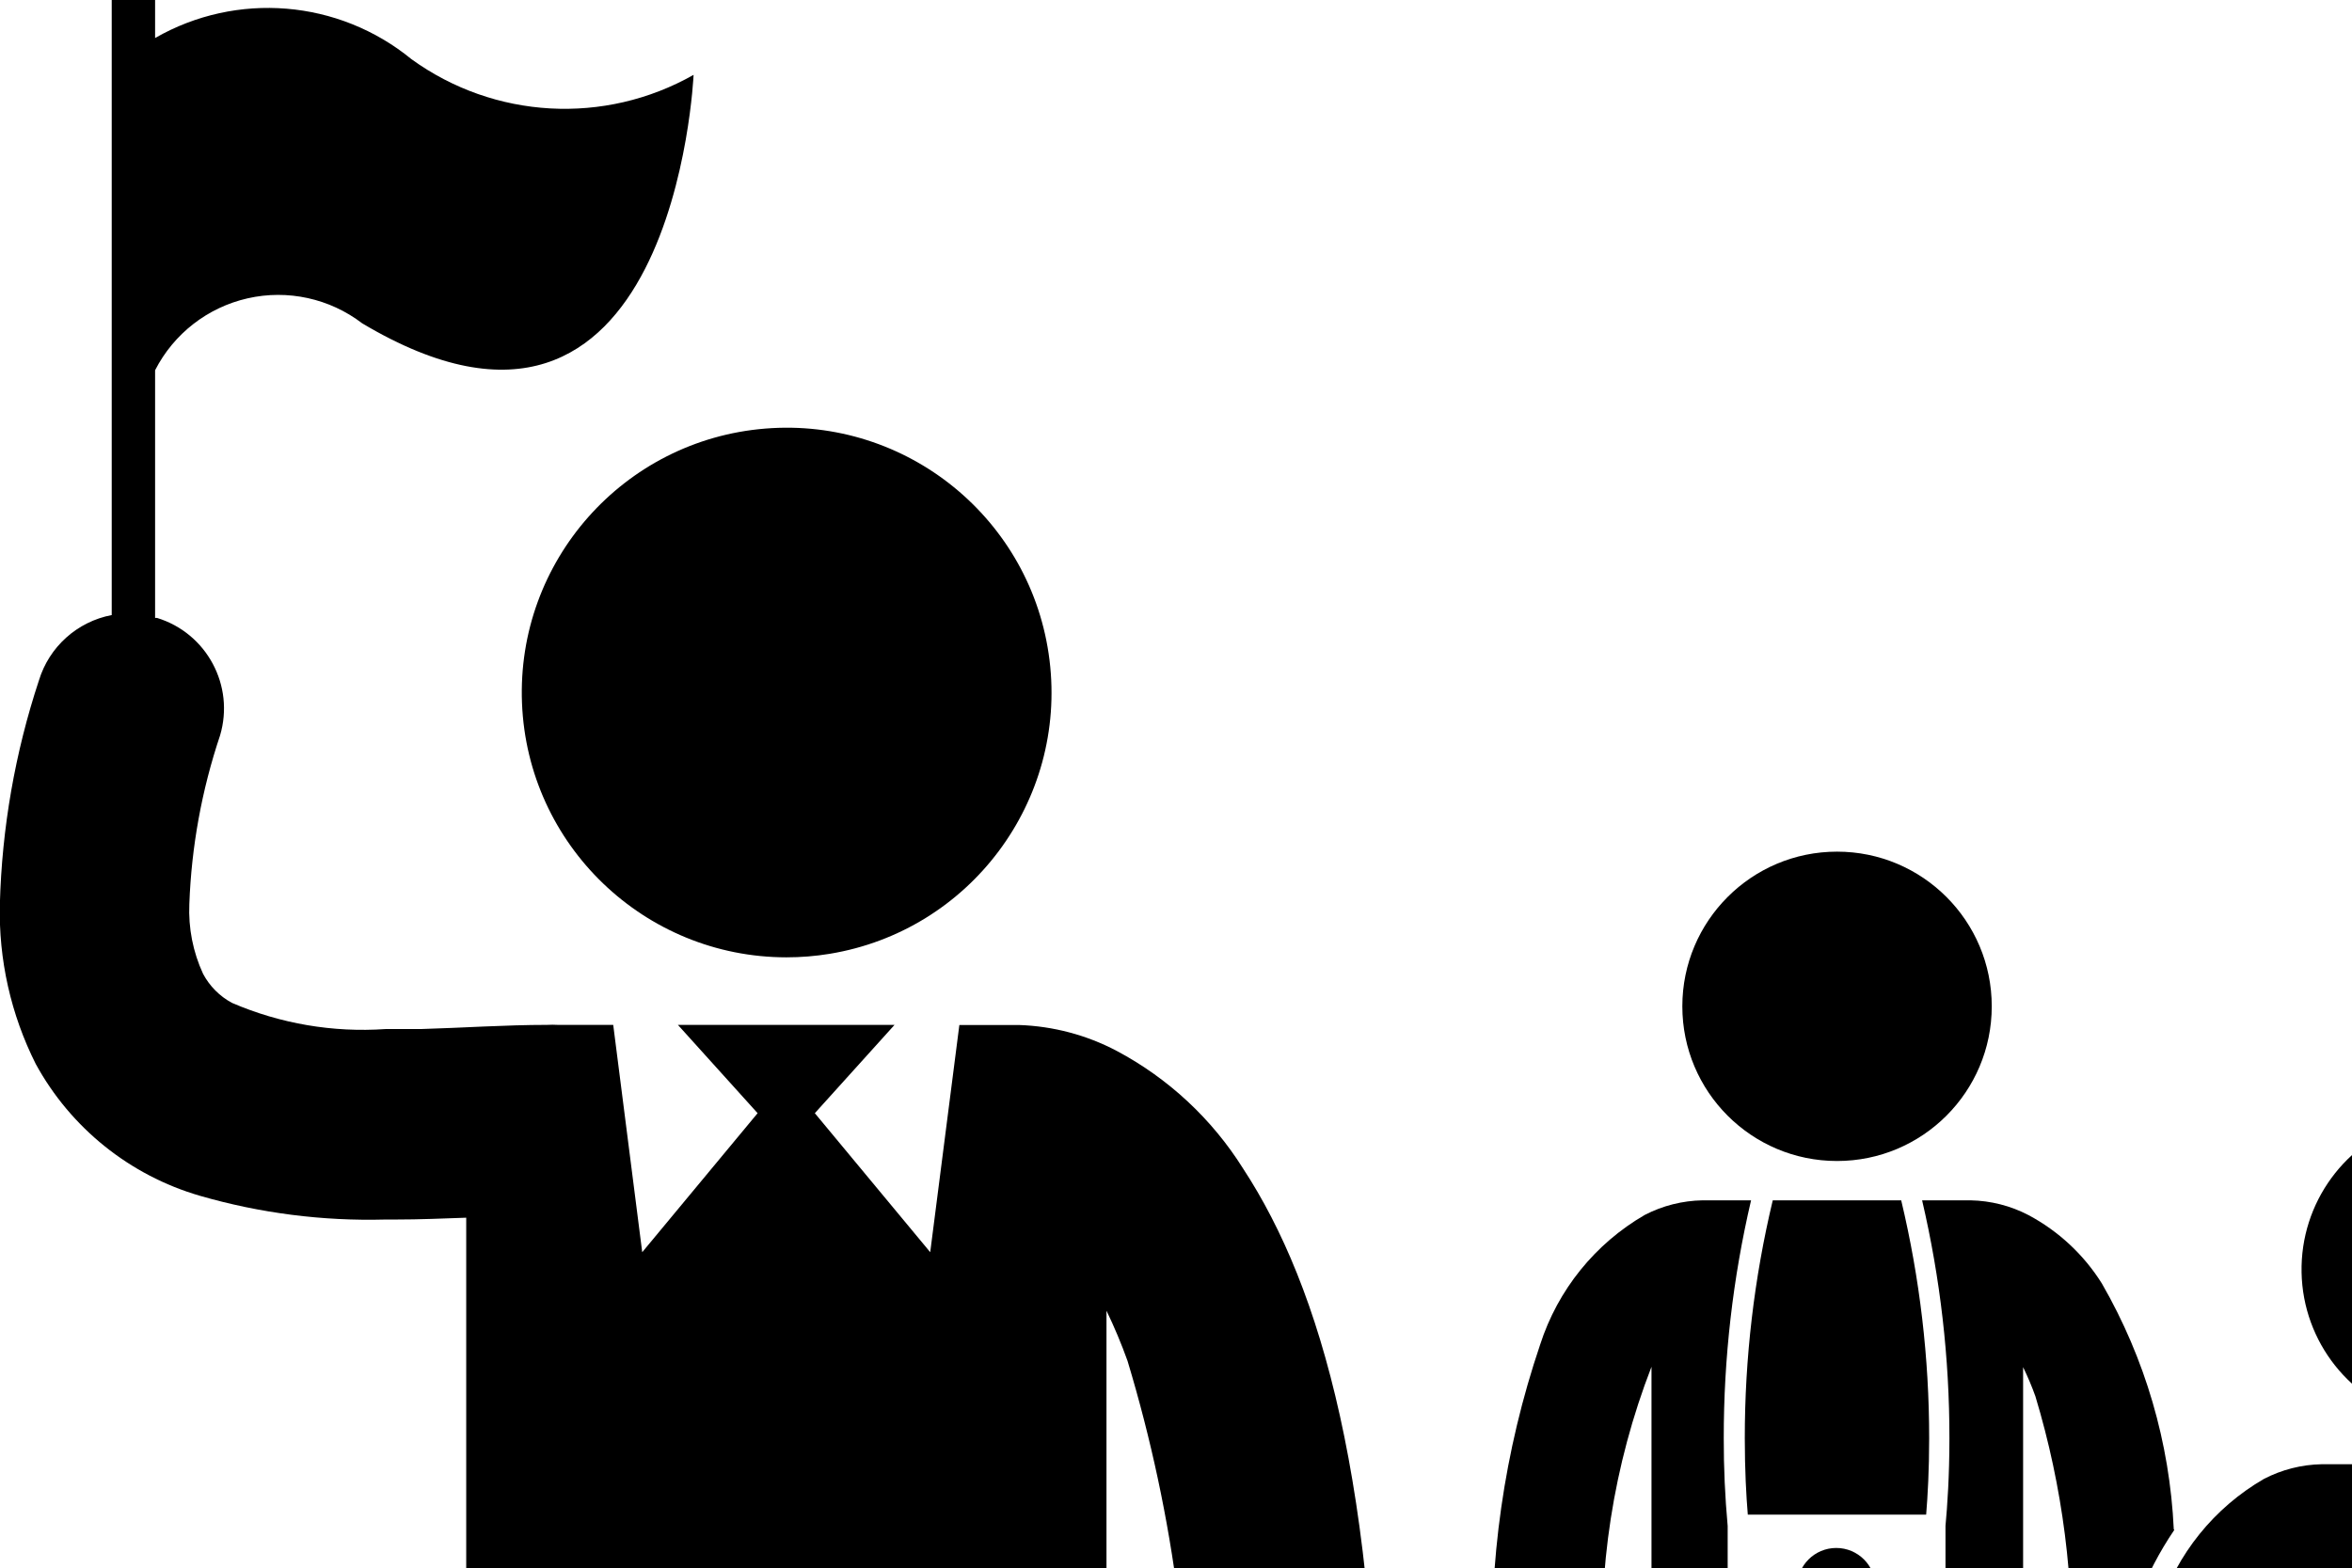
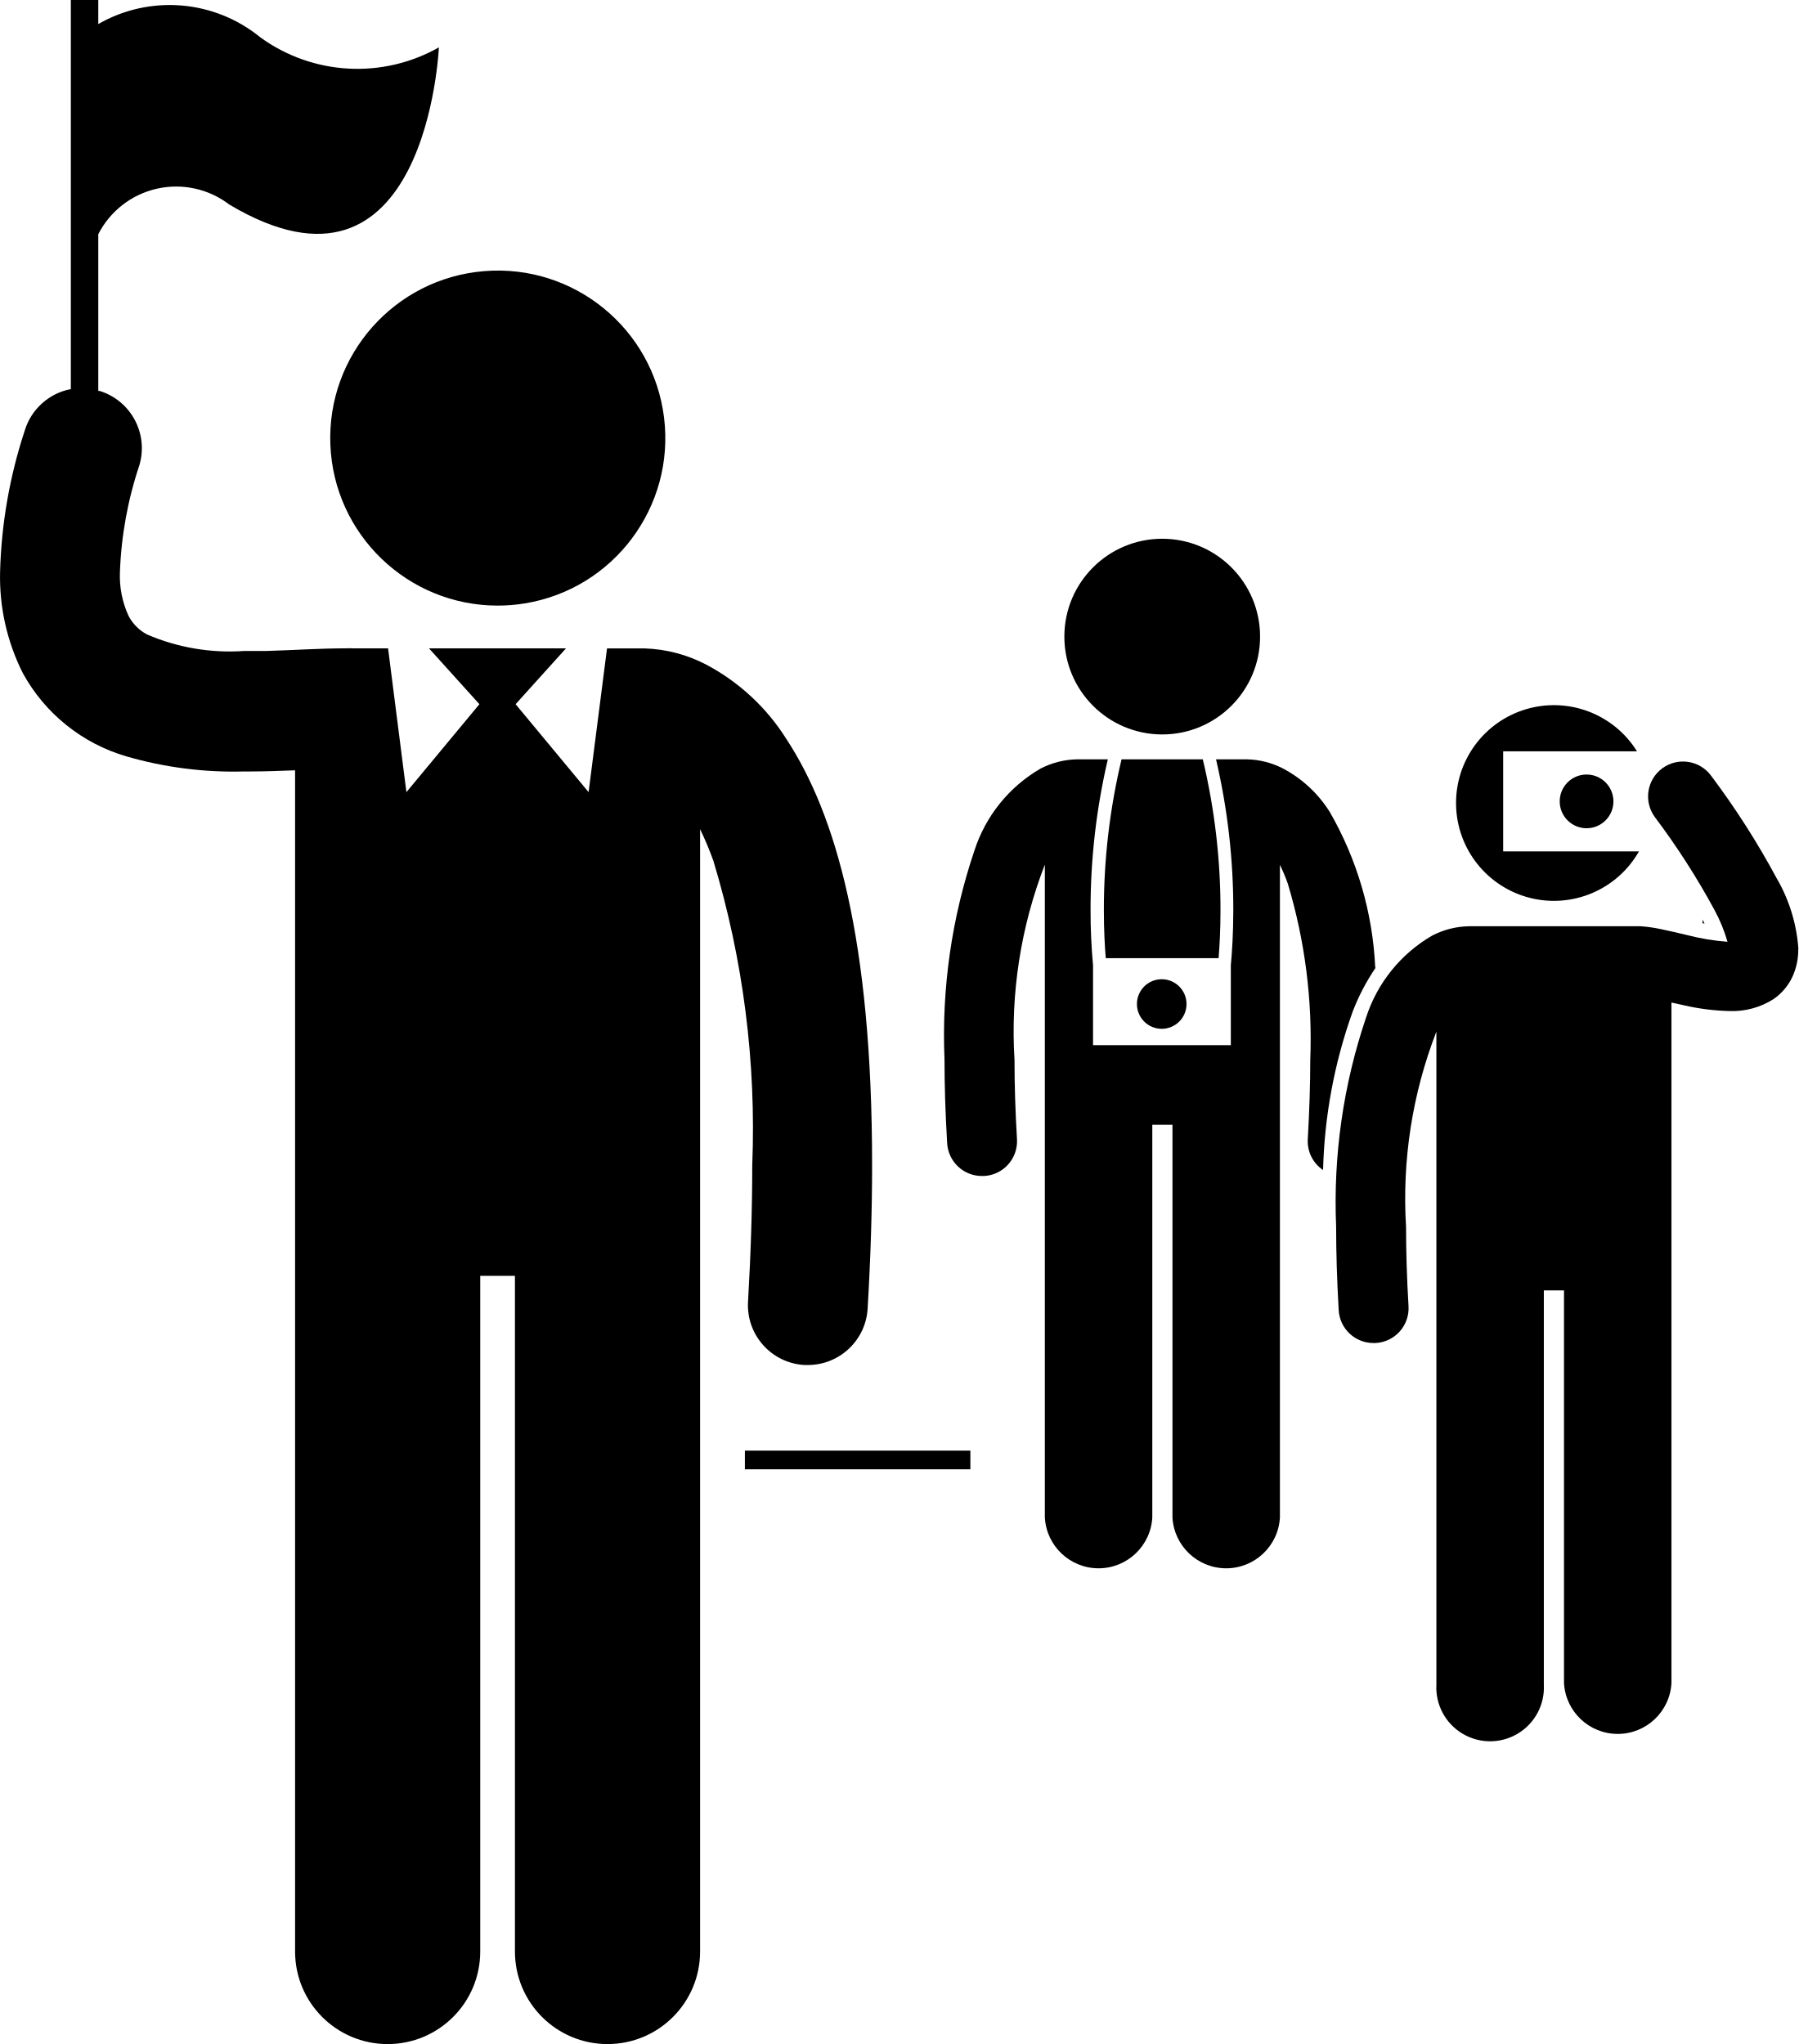
- <svg xmlns="http://www.w3.org/2000/svg" viewBox="0 0 18 12">
+ <svg xmlns="http://www.w3.org/2000/svg" viewBox="-0.002 0 21.758 24.733">
  <path transform="translate(9.01 17.553)" fill="currentColor" d="M0 0h2.728v.226H0z" />
  <g>
    <g>
      <path d="M466.31 251.8v.045l.024.005-.025-.05" transform="translate(-445.714 -240.674)" fill="currentColor" />
      <path d="M3.569 13.023v10.591a1.12 1.12 0 0 0 2.24 0v-8.176h.42v8.176a1.12 1.12 0 0 0 2.24 0V10.033a3.922 3.922 0 0 1 .161.384A11.2 11.2 0 0 1 9.1 14.1c0 .5-.016 1.048-.051 1.651a.725.725 0 0 0 .681.766h.043a.725.725 0 0 0 .723-.682c.037-.628.054-1.2.054-1.735 0-2.734-.44-4.247-1.036-5.156a2.56 2.56 0 0 0-.967-.9 1.727 1.727 0 0 0-.747-.198h-.457L7.12 9.585l-.883-1.064.61-.676H5.189l.61.676-.883 1.064-.222-1.74h-.425a.684.684 0 0 0-.08 0c-.321 0-.65.023-.97.032h-.268a2.528 2.528 0 0 1-1.174-.2.539.539 0 0 1-.222-.223 1.153 1.153 0 0 1-.105-.534 4.583 4.583 0 0 1 .235-1.29.725.725 0 0 0-.482-.9h-.015V2.834a1.058 1.058 0 0 1 1.585-.359C5.163 3.9 5.309.573 5.309.573A2 2 0 0 1 3.15.453 1.734 1.734 0 0 0 1.188.291V0H.856v4.708a.724.724 0 0 0-.557.5A5.964 5.964 0 0 0 0 6.92a2.584 2.584 0 0 0 .275 1.225A2.1 2.1 0 0 0 1.53 9.153a4.66 4.66 0 0 0 1.421.182h.075c.187 0 .37-.008.543-.014v3.7z" transform="translate(-.001)" fill="currentColor" />
      <path d="M92.47 77.69a2.027 2.027 0 1 0-.332.027 2.038 2.038 0 0 0 .332-.027z" transform="translate(-86.12 -70.389)" fill="currentColor" />
      <path d="M263.9 210.541a4.152 4.152 0 0 0-.55-1.881 1.488 1.488 0 0 0-.562-.524 1 1 0 0 0-.444-.113h-.37a7.981 7.981 0 0 1 .209 1.822c0 .29-.016.52-.03.67v.967h-1.667v-.966a7.218 7.218 0 0 1-.03-.671 7.97 7.97 0 0 1 .209-1.822h-.37a1 1 0 0 0-.444.112 1.777 1.777 0 0 0-.8.992 6.969 6.969 0 0 0-.362 2.529c0 .308.01.644.032 1.009a.421.421 0 0 0 .42.4h.025a.421.421 0 0 0 .4-.445c-.021-.35-.03-.669-.03-.959a5.584 5.584 0 0 1 .367-2.364v7.9a.651.651 0 0 0 1.3 0v-4.752h.244v4.752a.651.651 0 0 0 1.3 0V209.3a2.211 2.211 0 0 1 .094.223 6.515 6.515 0 0 1 .273 2.139c0 .29-.01.609-.03.959a.42.42 0 0 0 .185.372 6.146 6.146 0 0 1 .357-1.914 2.6 2.6 0 0 1 .278-.533z" transform="translate(-247.264 -198.835)" fill="currentColor" />
      <path d="M302.32 209.847c0 .241.011.44.023.584h1.365c.012-.144.023-.342.023-.584a7.824 7.824 0 0 0-.214-1.822h-.983a7.821 7.821 0 0 0-.214 1.822z" transform="translate(-288.967 -198.837)" fill="currentColor" />
      <path d="M293.842 148.783a1.184 1.184 0 1 1-1.184-1.184 1.184 1.184 0 0 1 1.184 1.184" transform="translate(-278.599 -141.08)" fill="currentColor" />
      <path d="M312.146 268.648a.3.3 0 1 1-.3-.3.3.3 0 0 1 .3.3" transform="translate(-297.793 -256.499)" fill="currentColor" />
      <path d="M399.366 193.734h1.619a1.184 1.184 0 1 0 .024 1.211h-1.643v-1.211z" transform="translate(-381.182 -184.643)" fill="currentColor" />
      <path d="M427.86 212.512a.325.325 0 1 1-.325-.325.325.325 0 0 1 .325.325" transform="translate(-408.342 -202.815)" fill="currentColor" />
      <path d="M371.61 210.881a1.97 1.97 0 0 0-.265-.861 9.737 9.737 0 0 0-.791-1.237.421.421 0 0 0-.681.5 8.953 8.953 0 0 1 .722 1.125 1.9 1.9 0 0 1 .157.384 2.857 2.857 0 0 1-.5-.084c-.1-.023-.2-.048-.3-.068a1.783 1.783 0 0 0-.247-.036.415.415 0 0 0-.041 0h-2.041a1 1 0 0 0-.444.113 1.777 1.777 0 0 0-.8.992 6.968 6.968 0 0 0-.362 2.529c0 .309.01.644.031 1.009a.421.421 0 0 0 .42.4h.025a.421.421 0 0 0 .4-.445c-.021-.35-.03-.669-.03-.959a5.59 5.59 0 0 1 .367-2.364v7.9a.651.651 0 1 0 1.3 0v-4.769h.244v4.752a.651.651 0 0 0 1.3 0v-8.235l.154.034a2.731 2.731 0 0 0 .546.069.927.927 0 0 0 .534-.144.678.678 0 0 0 .228-.267.784.784 0 0 0 .072-.338z" transform="translate(-349.854 -199.396)" fill="currentColor" />
    </g>
  </g>
</svg>
